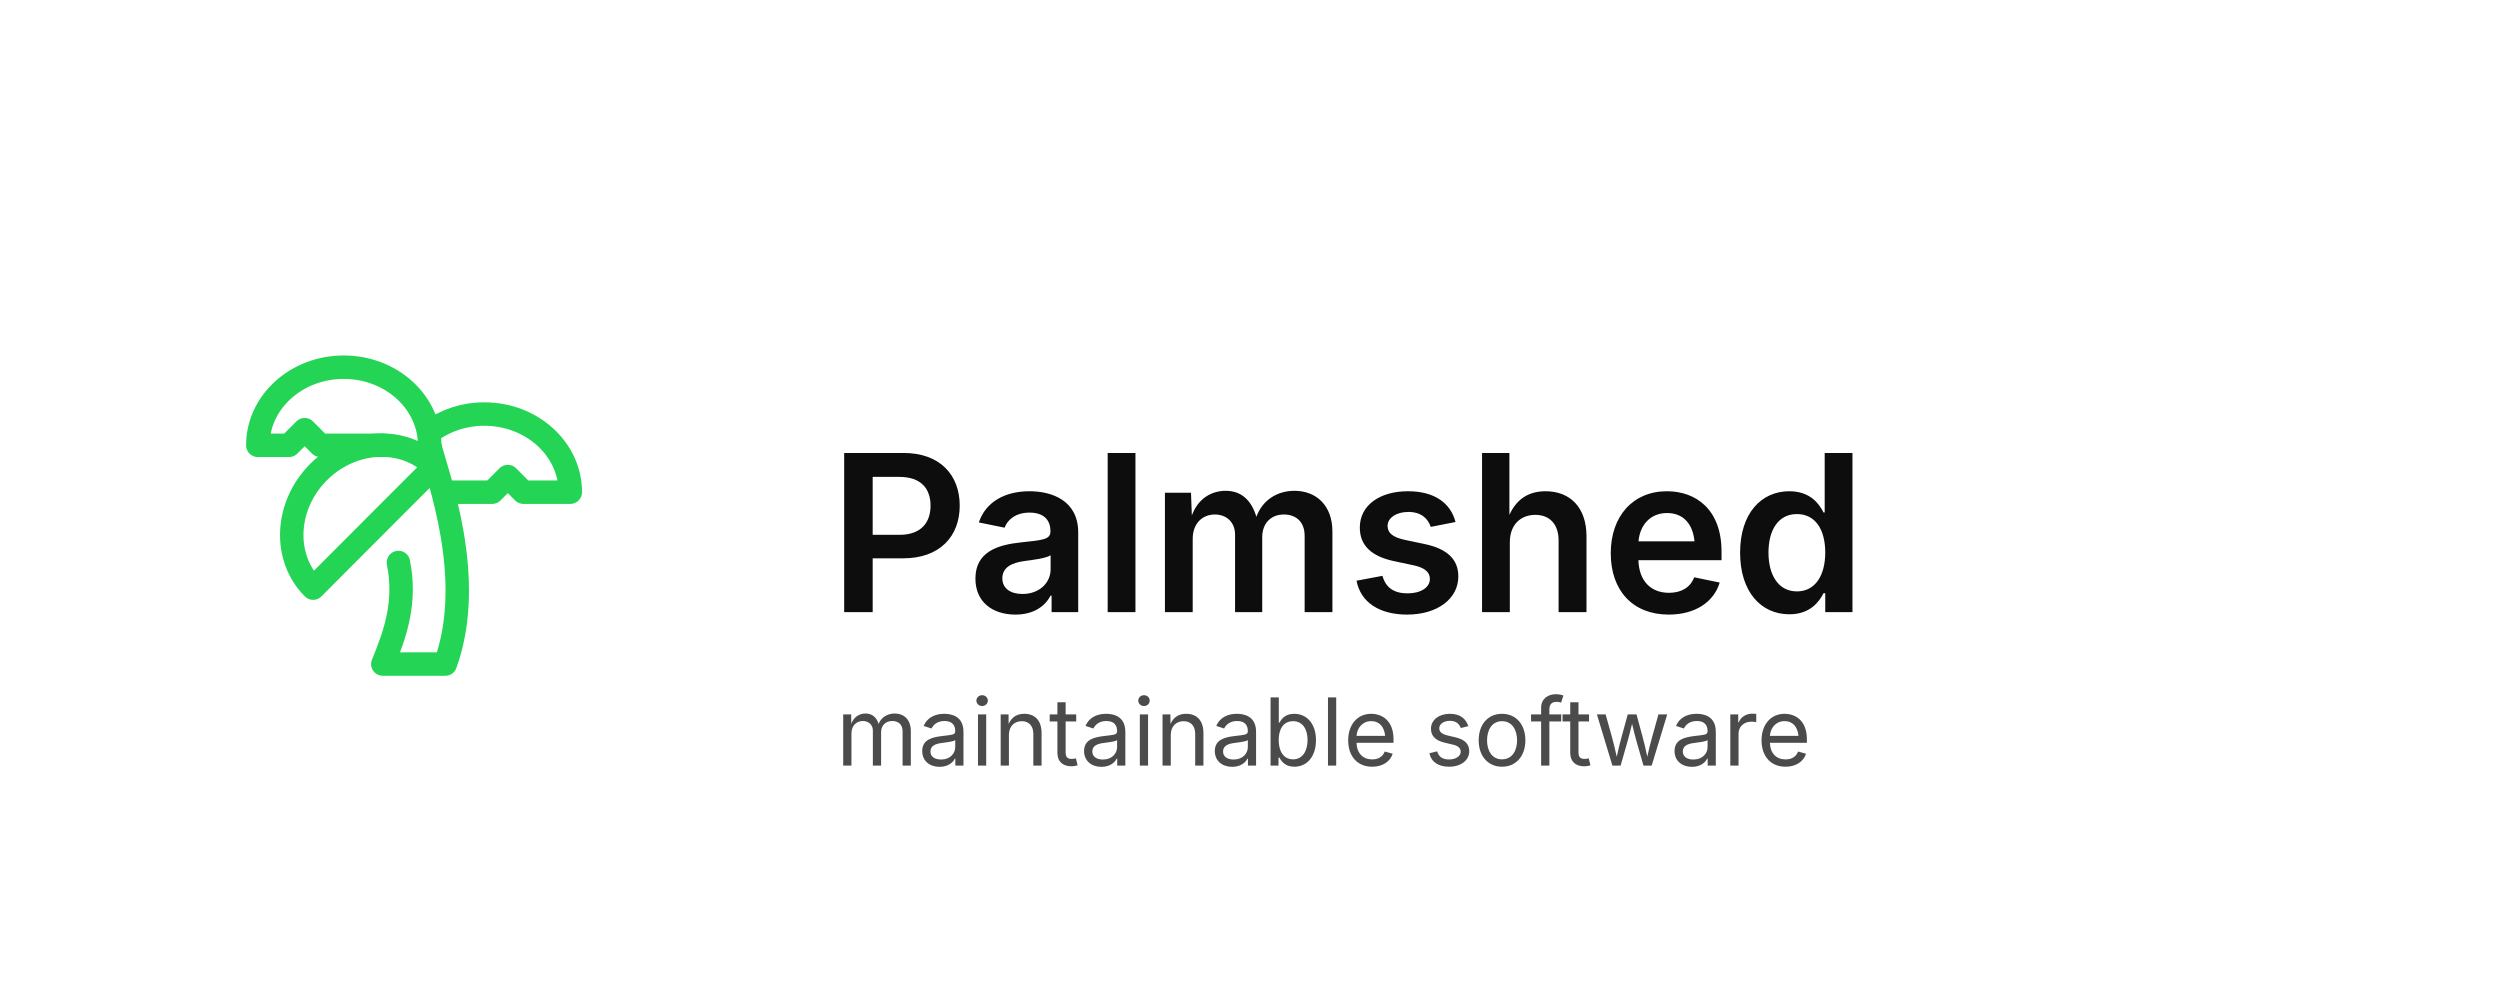
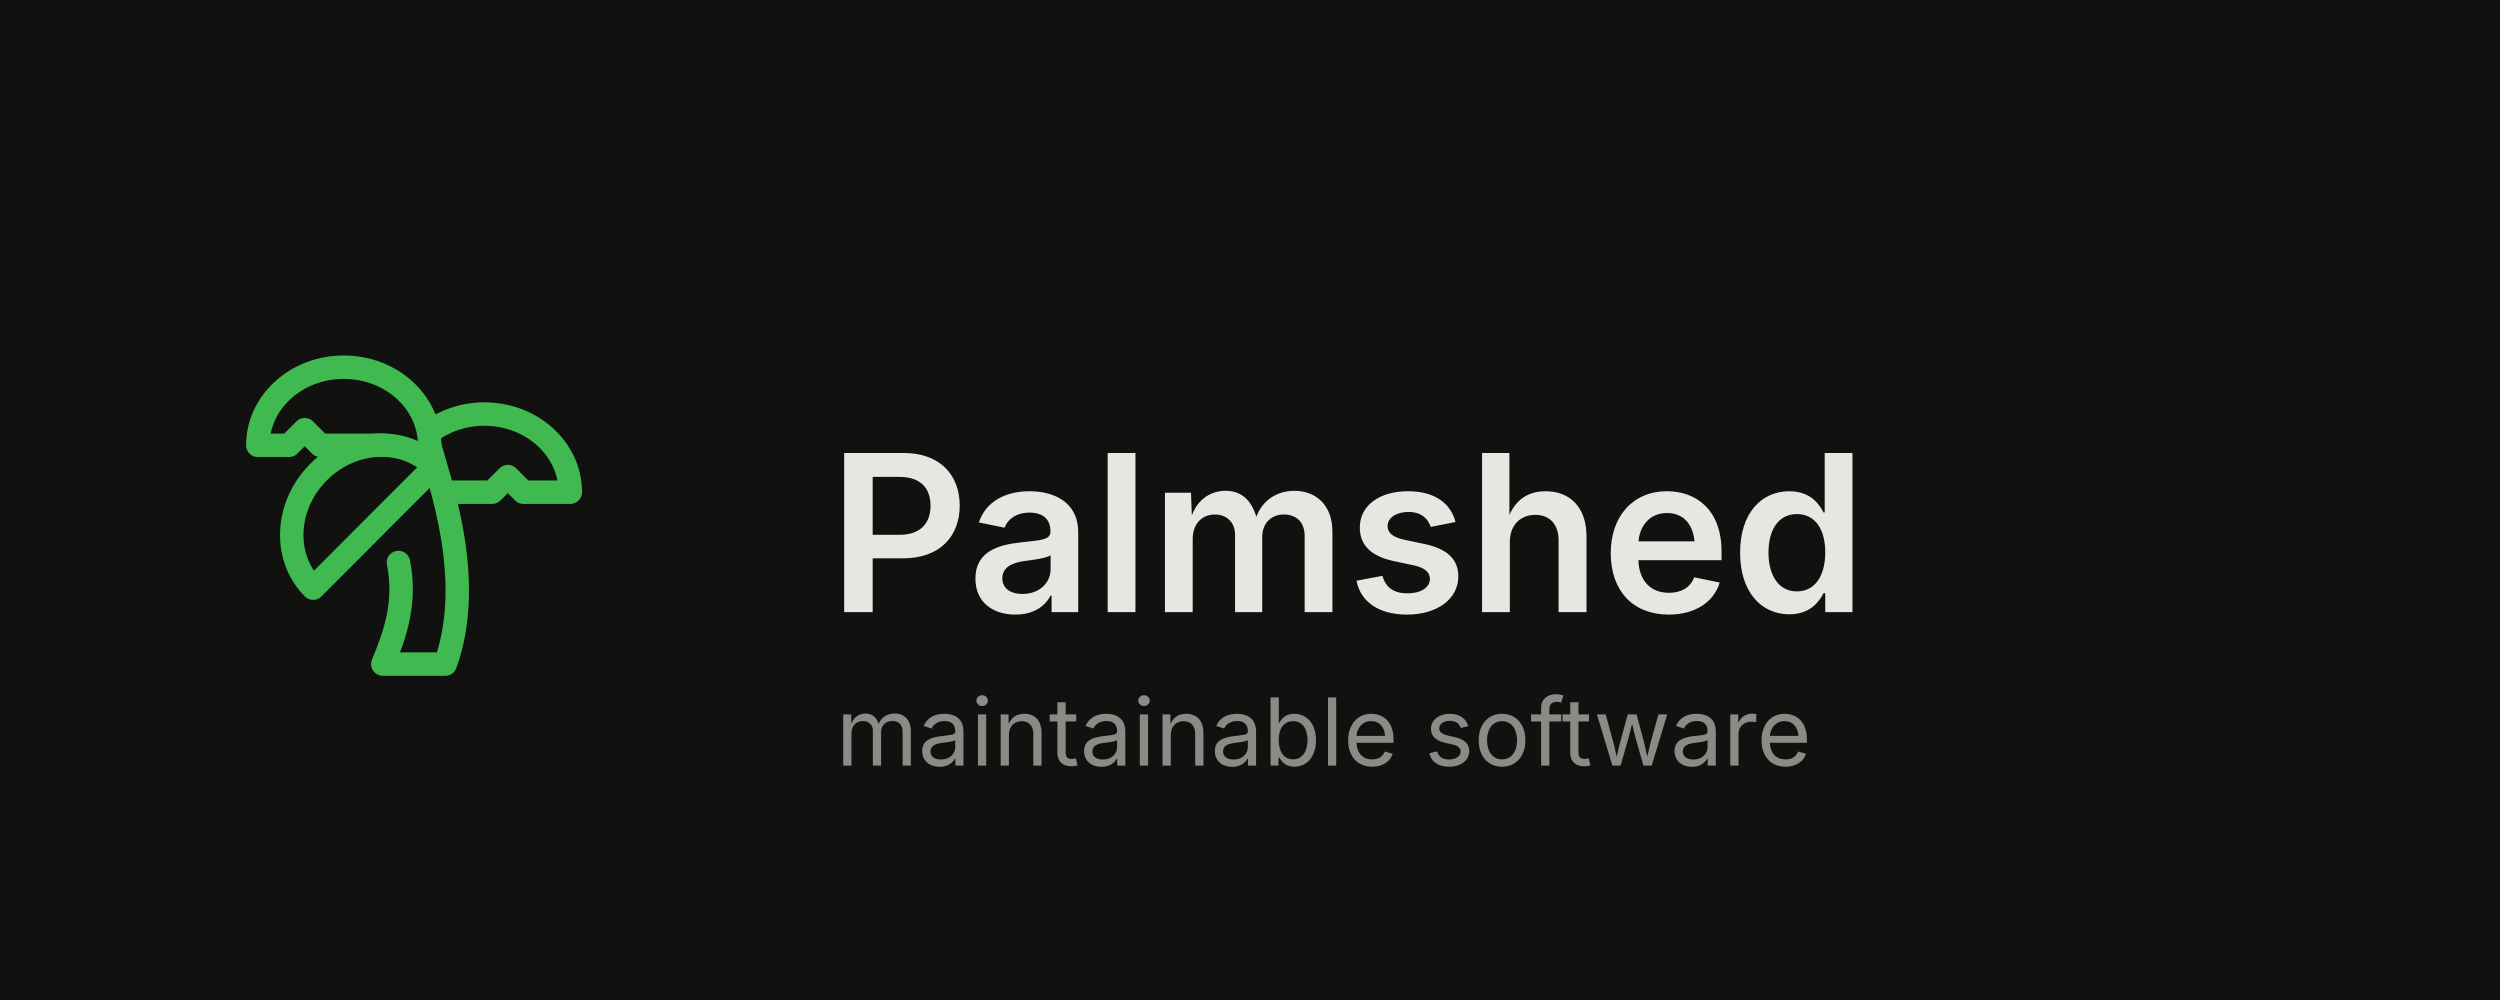
<svg xmlns="http://www.w3.org/2000/svg" width="640" height="256" viewBox="0 0 640 256" font-family="Inter, IBM Plex Sans, sans-serif">
-   <rect width="640" height="256" fill="#ffffff" />
-   <g transform="translate(58 82) scale(4)" fill="none" stroke="#24d455" stroke-width="1.5" stroke-linecap="round" stroke-linejoin="round">
+   <rect width="640" height="256" fill="#111110" />
+   <g transform="translate(58 82) scale(4)" fill="none" stroke="#3fb950" stroke-width="1.5" stroke-linecap="round" stroke-linejoin="round">
    <path d="M13 8c0-2.76-2.46-5-5.5-5S2 5.24 2 8h2l1-1 1 1h4" />
    <path d="M13 7.14A5.82 5.82 0 0 1 16.5 6c3.04 0 5.5 2.24 5.5 5h-3l-1-1-1 1h-3" />
    <path d="M5.89 9.71c-2.15 2.15-2.3 5.47-.35 7.43l4.24-4.25.7-.7.71-.71 2.12-2.12c-1.95-1.96-5.27-1.8-7.42.35" />
    <path d="M11 15.5c.5 2.5-.17 4.5-1 6.5h4c2-5.5-.5-12-1-14" />
  </g>
-   <text x="212" y="136" font-size="56" font-weight="600" fill="#0d0d0d" dominant-baseline="middle">Palmshed</text>
-   <text x="214" y="196" font-size="24" fill="#4b4b4b">maintainable software</text>
+   <text x="212" y="136" font-size="56" font-weight="600" fill="#e6e6e3" dominant-baseline="middle">Palmshed</text>
+   <text x="214" y="196" font-size="24" fill="#8a8a87">maintainable software</text>
</svg>
